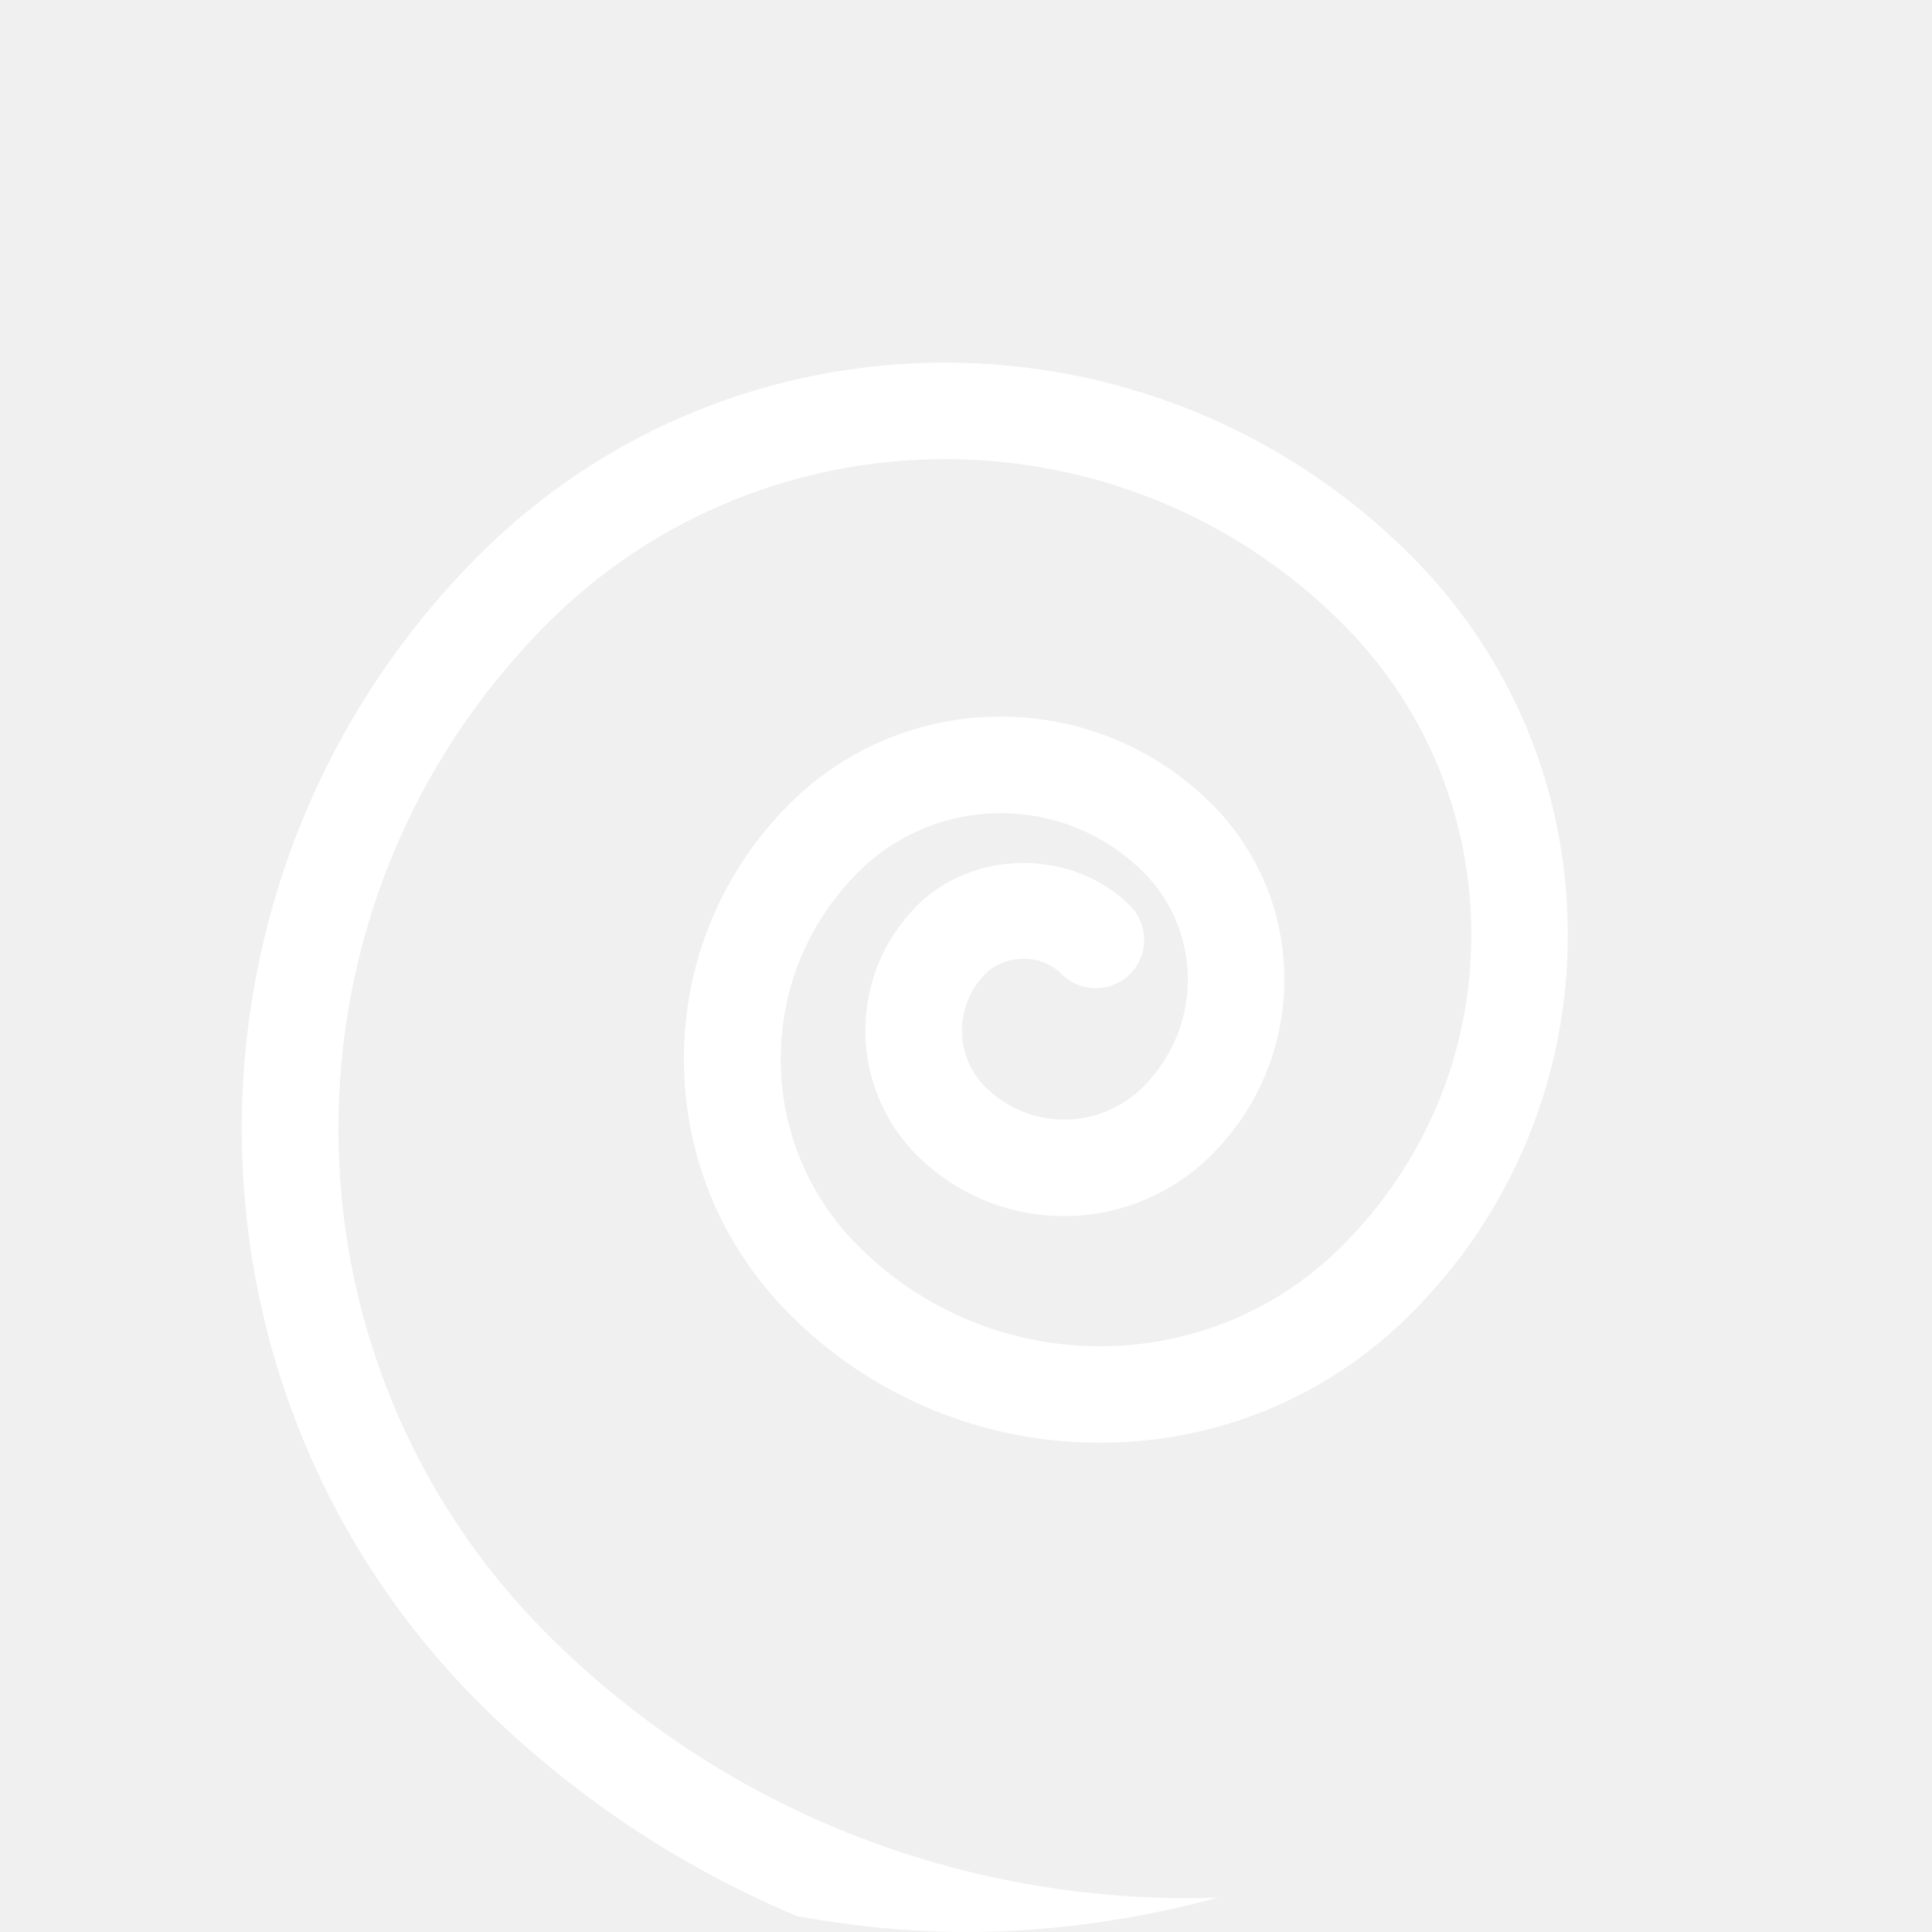
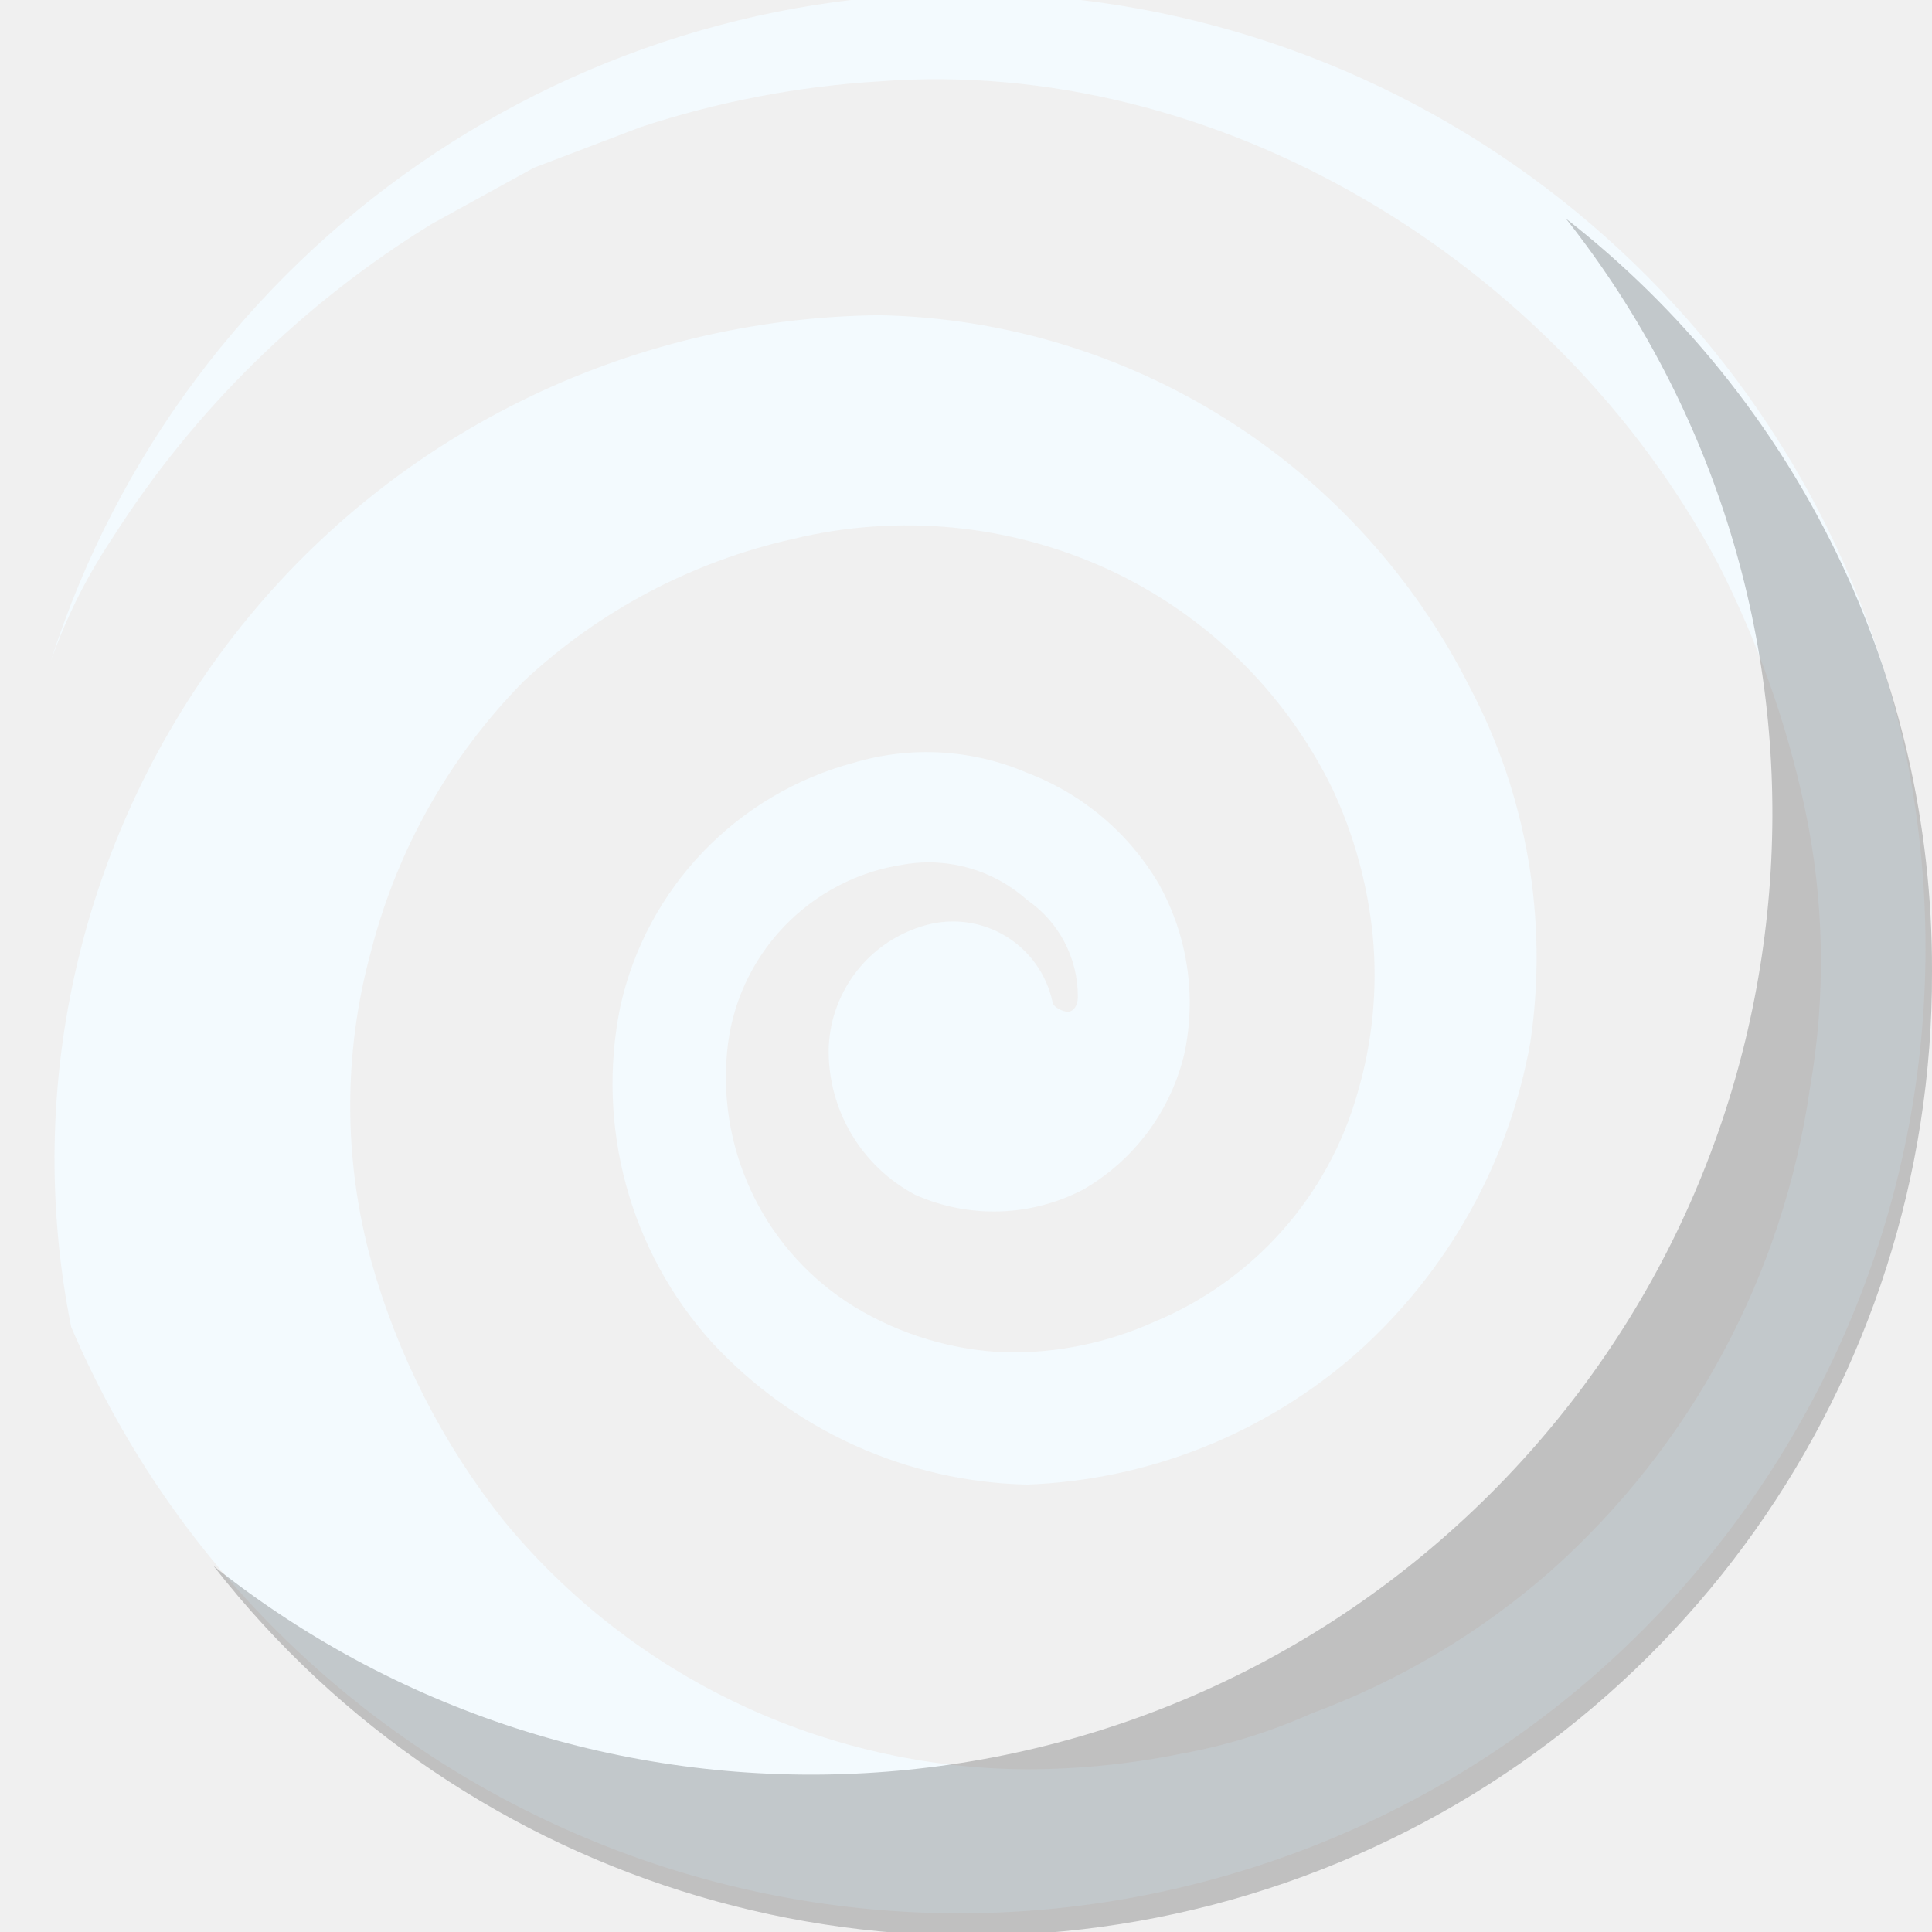
<svg xmlns="http://www.w3.org/2000/svg" width="38" height="38" viewBox="0 0 38 38">
-   <path fill="#fff" d="M23.956 37.325c-4.758.155-9.566-1.558-13.19-5.18-5.48-5.48-5.48-14.4 0-19.882 4.312-4.31 11.328-4.31 15.636 0 1.636 1.635 2.537 3.81 2.537 6.12s-.902 4.486-2.538 6.12a6.698 6.698 0 0 1-4.762 1.976 6.685 6.685 0 0 1-4.76-1.975 5.164 5.164 0 0 1-1.523-3.674c0-1.387.54-2.69 1.52-3.673a3.971 3.971 0 0 1 5.612-.004c.563.564.875 1.315.875 2.113 0 .796-.312 1.542-.876 2.108a2.19 2.19 0 0 1-1.554.646h-.004c-.586 0-1.136-.23-1.55-.642a1.575 1.575 0 0 1-.002-2.22c.402-.4 1.103-.402 1.505 0 .37.37.973.37 1.344 0a.952.952 0 0 0 0-1.344c-1.12-1.12-3.073-1.12-4.193.002a3.477 3.477 0 0 0 .002 4.907c.772.77 1.8 1.195 2.893 1.195h.006a4.082 4.082 0 0 0 2.894-1.202 4.842 4.842 0 0 0 1.432-3.45 4.841 4.841 0 0 0-1.434-3.458c-2.286-2.286-6.01-2.284-8.297.004a7.046 7.046 0 0 0-2.077 5.018c0 1.896.74 3.68 2.08 5.02a8.572 8.572 0 0 0 6.103 2.526h.005c2.305 0 4.473-.9 6.103-2.528a10.486 10.486 0 0 0 3.093-7.464c0-2.82-1.097-5.47-3.092-7.464-5.052-5.05-13.272-5.05-18.324 0-6.22 6.223-6.22 16.346 0 22.57a19.555 19.555 0 0 0 6.262 4.2c1.077.193 2.18.31 3.314.31 1.717 0 3.373-.25 4.956-.675" />
+   <path d="M37.5 14.9A18.9 18.9 0 0 0 1 13a10.8 10.8 0 0 1 1.2-2.4 19.6 19.6 0 0 1 6.3-6.2l2-1.1 2.1-.8a18.6 18.6 0 0 1 4.7-.9c6.6-.5 13.3 3.5 16.5 9.5a19.6 19.6 0 0 1 1.7 4.8 14.5 14.5 0 0 1 .1 5.5 15.7 15.7 0 0 1-5.1 9.5 15 15 0 0 1-4.7 2.8 11.2 11.2 0 0 1-2.6.8 15.3 15.3 0 0 1-3 .3 13.4 13.4 0 0 1-10.3-4.9 14.5 14.5 0 0 1-2.6-5.1 11.5 11.5 0 0 1 0-6.1 11.7 11.7 0 0 1 3-5.3 11.4 11.4 0 0 1 5.3-2.8 9.5 9.5 0 0 1 6.2.6 9.2 9.2 0 0 1 4.4 4.3 8.9 8.9 0 0 1 .8 2.9 8.2 8.2 0 0 1-.3 3.1 6.9 6.9 0 0 1-4 4.5 6.8 6.8 0 0 1-2.9.6 6.2 6.2 0 0 1-3-.9 5.3 5.3 0 0 1-2.5-5 4.1 4.1 0 0 1 3.5-3.7 2.9 2.9 0 0 1 2.4.7 2.3 2.3 0 0 1 1 1.9c0 .2-.1.3-.2.3s-.3-.1-.3-.2a2 2 0 0 0-2.5-1.5 2.6 2.6 0 0 0-1.9 2.4 3.2 3.2 0 0 0 1.7 2.9 3.8 3.8 0 0 0 3.3-.1 4.2 4.2 0 0 0 2-2.7 4.8 4.8 0 0 0-.5-3.3 5.1 5.1 0 0 0-2.6-2.2 5 5 0 0 0-3.4-.2 6.4 6.4 0 0 0-4.6 4.8 7.6 7.6 0 0 0 1.8 6.6 8.7 8.7 0 0 0 6.2 2.8 10.4 10.4 0 0 0 6.5-2.6 10.7 10.7 0 0 0 3.4-6.1 11.4 11.4 0 0 0-1.2-7 13.3 13.3 0 0 0-11.6-7.3 16.3 16.3 0 0 0-12.7 6.3 16.8 16.8 0 0 0-3.2 13.6 19 19 0 0 0 36.1-11.2z" fill="#f3fafe" />
+   <path d="M30.8 4.3A18.9 18.9 0 0 1 4.2 30.8 18.9 18.9 0 0 0 38 19.1a18.7 18.7 0 0 0-7.2-14.8z" fill="#010101" opacity=".2" />
</svg>
